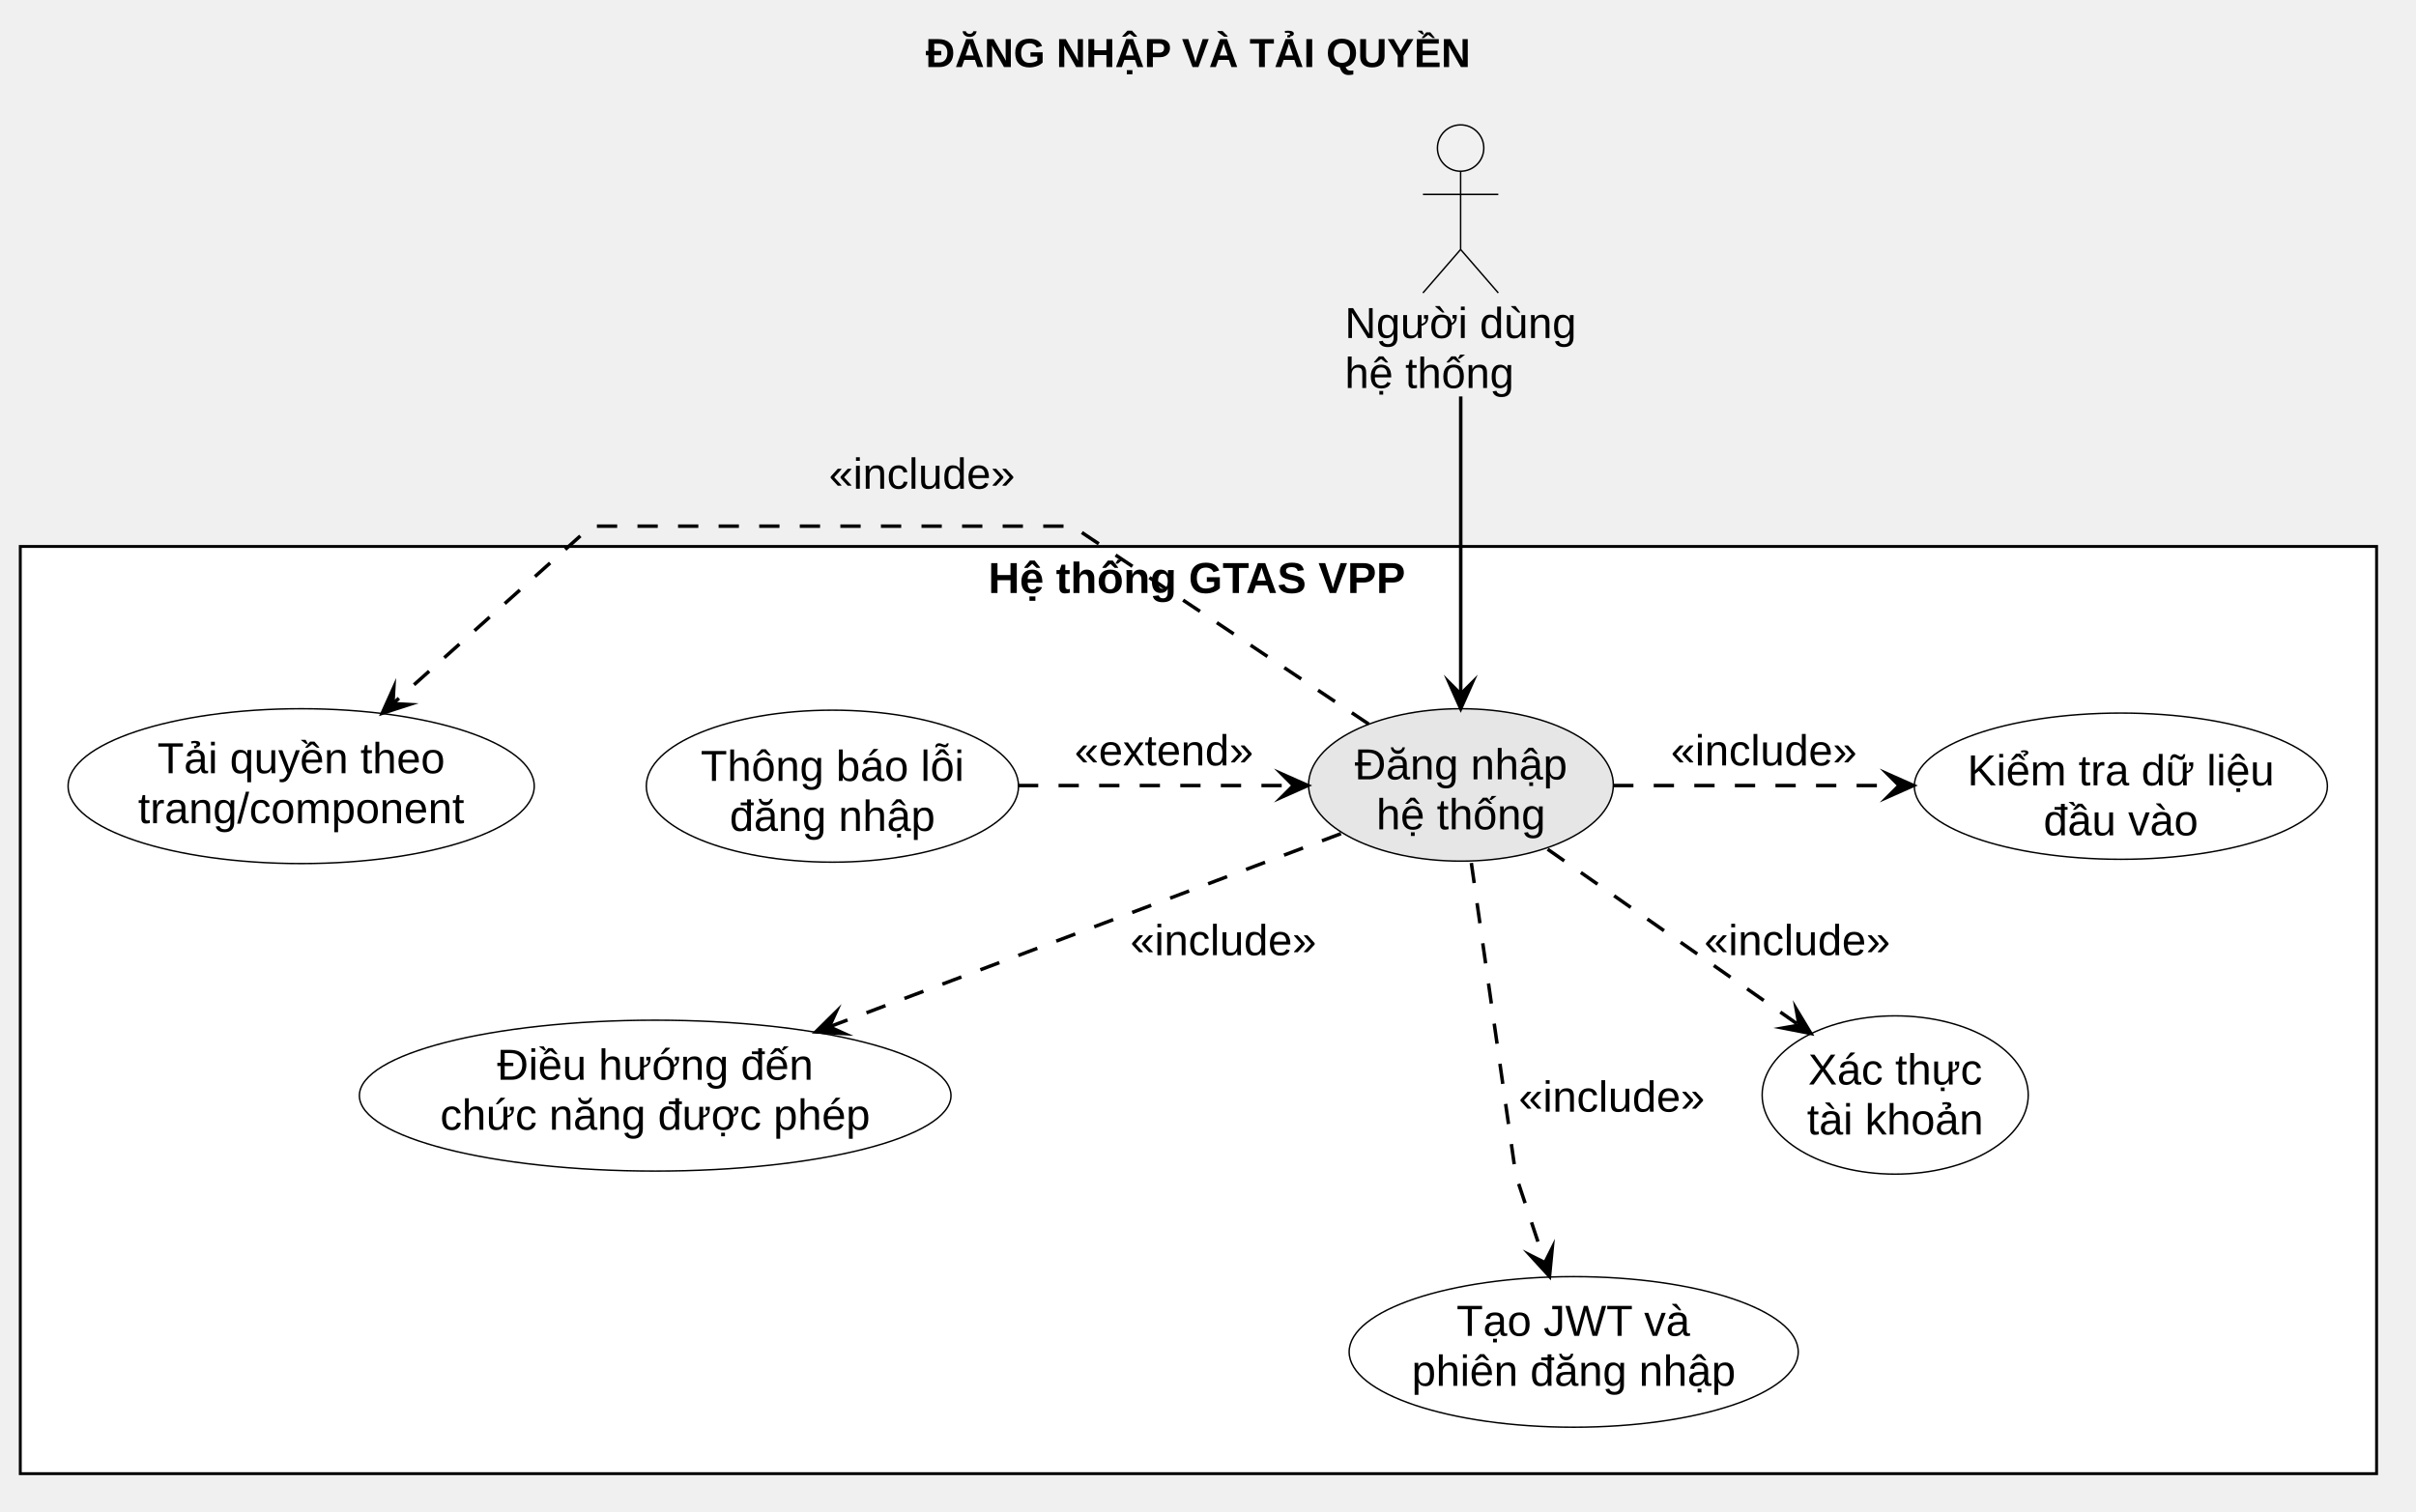
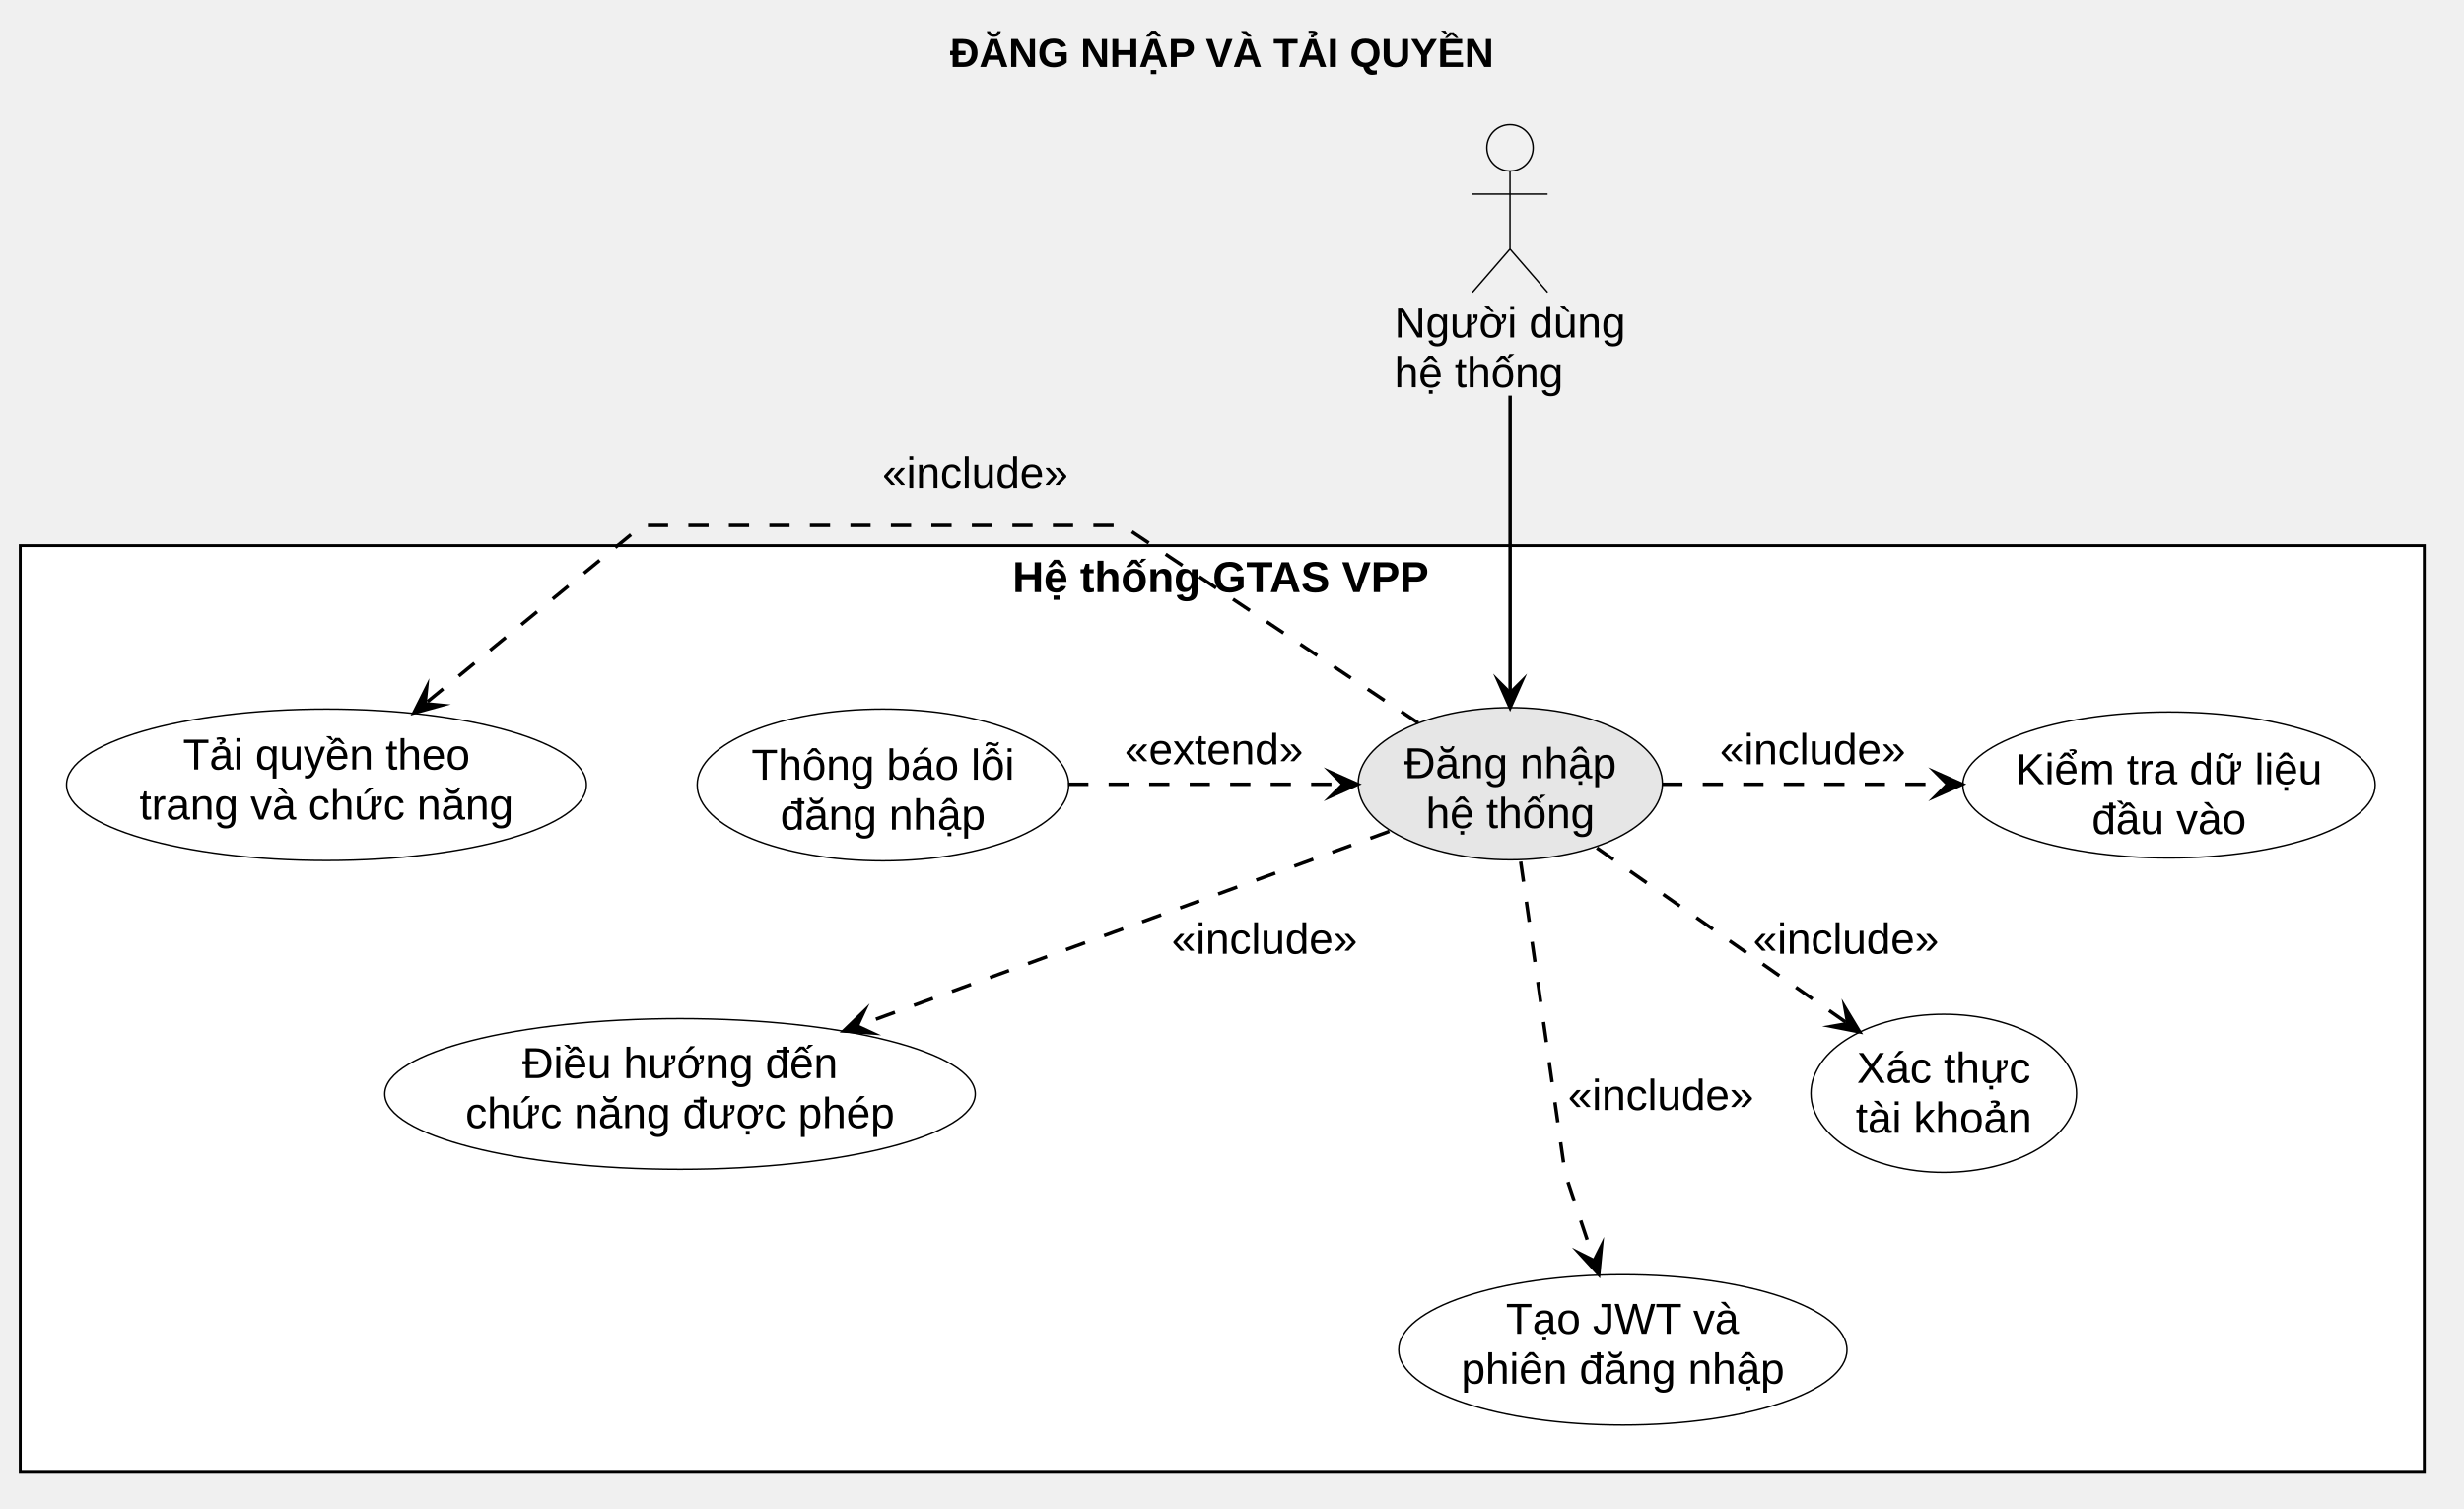
- <svg xmlns="http://www.w3.org/2000/svg" contentStyleType="text/css" data-diagram-type="DESCRIPTION" height="978.75px" preserveAspectRatio="none" style="width:1563px;height:978px;background:#FFFFFF;" version="1.1" viewBox="0 0 1563 978" width="1563.75px" zoomAndPan="magnify">
+ <svg xmlns="http://www.w3.org/2000/svg" contentStyleType="text/css" data-diagram-type="DESCRIPTION" height="978.75px" preserveAspectRatio="none" style="width:1597px;height:978px;background:#FFFFFF;" version="1.1" viewBox="0 0 1597 978" width="1597.5px" zoomAndPan="magnify">
  <defs />
  <g>
    <g class="title" data-source-line="2">
-       <text fill="#000000" font-family="Arial" font-size="26.25" font-weight="700" lengthAdjust="spacing" textLength="352.94" x="598.843" y="43.372">ĐĂNG NHẬP VÀ TẢI QUYỀN</text>
+       <text fill="#000000" font-family="Arial" font-size="26.25" font-weight="700" lengthAdjust="spacing" textLength="352.94" x="615.718" y="43.372">ĐĂNG NHẬP VÀ TẢI QUYỀN</text>
    </g>
    <g class="cluster" data-qualified-name="H. th.ng GTAS VPP" data-source-line="6" id="ent0002">
-       <rect fill="#FFFFFF" height="600" style="stroke:#000000;stroke-width:1.875;" width="1524.375" x="13.125" y="353.622" />
-       <text fill="#000000" font-family="Arial" font-size="28.125" font-weight="700" lengthAdjust="spacing" textLength="271.884" x="639.37" y="383.753">Hệ thống GTAS VPP</text>
+       <rect fill="#FFFFFF" height="600" style="stroke:#000000;stroke-width:1.875;" width="1558.125" x="13.125" y="353.622" />
+       <text fill="#000000" font-family="Arial" font-size="28.125" font-weight="700" lengthAdjust="spacing" textLength="271.884" x="656.245" y="383.753">Hệ thống GTAS VPP</text>
    </g>
    <g class="entity" data-qualified-name="H. th.ng GTAS VPP.Login" data-source-line="7" id="ent0003">
-       <ellipse cx="945.139" cy="507.936" fill="#E6E6E6" rx="98.577" ry="49.314" style="stroke:#000000;stroke-width:0.938;" />
-       <text fill="#000000" font-family="Arial" font-size="28.125" lengthAdjust="spacing" textLength="137.618" x="876.331" y="504.342">Đăng nhập</text>
-       <text fill="#000000" font-family="Arial" font-size="28.125" lengthAdjust="spacing" textLength="109.479" x="890.4" y="536.683">hệ thống</text>
+       <ellipse cx="978.889" cy="507.936" fill="#E6E6E6" rx="98.577" ry="49.314" style="stroke:#000000;stroke-width:0.938;" />
+       <text fill="#000000" font-family="Arial" font-size="28.125" lengthAdjust="spacing" textLength="137.618" x="910.081" y="504.342">Đăng nhập</text>
+       <text fill="#000000" font-family="Arial" font-size="28.125" lengthAdjust="spacing" textLength="109.479" x="924.15" y="536.683">hệ thống</text>
    </g>
    <g class="entity" data-qualified-name="H. th.ng GTAS VPP.Validate" data-source-line="8" id="ent0004">
-       <ellipse cx="1372.065" cy="508.751" fill="#FFFFFF" rx="133.627" ry="47.316" style="stroke:#000000;stroke-width:0.938;" />
-       <text fill="#000000" font-family="Arial" font-size="28.125" lengthAdjust="spacing" textLength="198.592" x="1272.769" y="508.22">Kiểm tra dữ liệu</text>
-       <text fill="#000000" font-family="Arial" font-size="28.125" lengthAdjust="spacing" textLength="100.085" x="1322.022" y="540.561">đầu vào</text>
+       <ellipse cx="1405.815" cy="508.751" fill="#FFFFFF" rx="133.627" ry="47.316" style="stroke:#000000;stroke-width:0.938;" />
+       <text fill="#000000" font-family="Arial" font-size="28.125" lengthAdjust="spacing" textLength="198.592" x="1306.519" y="508.22">Kiểm tra dữ liệu</text>
+       <text fill="#000000" font-family="Arial" font-size="28.125" lengthAdjust="spacing" textLength="100.085" x="1355.772" y="540.561">đầu vào</text>
    </g>
    <g class="entity" data-qualified-name="H. th.ng GTAS VPP.Authenticate" data-source-line="9" id="ent0005">
-       <ellipse cx="1226.073" cy="708.583" fill="#FFFFFF" rx="86.073" ry="51.211" style="stroke:#000000;stroke-width:0.938;" />
-       <text fill="#000000" font-family="Arial" font-size="28.125" lengthAdjust="spacing" textLength="112.624" x="1169.761" y="701.806">Xác thực</text>
-       <text fill="#000000" font-family="Arial" font-size="28.125" lengthAdjust="spacing" textLength="114.148" x="1168.999" y="734.147">tài khoản</text>
+       <ellipse cx="1259.823" cy="708.583" fill="#FFFFFF" rx="86.073" ry="51.211" style="stroke:#000000;stroke-width:0.938;" />
+       <text fill="#000000" font-family="Arial" font-size="28.125" lengthAdjust="spacing" textLength="112.624" x="1203.511" y="701.806">Xác thực</text>
+       <text fill="#000000" font-family="Arial" font-size="28.125" lengthAdjust="spacing" textLength="114.148" x="1202.749" y="734.147">tài khoản</text>
    </g>
    <g class="entity" data-qualified-name="H. th.ng GTAS VPP.Session" data-source-line="10" id="ent0006">
-       <ellipse cx="1018.078" cy="874.845" fill="#FFFFFF" rx="145.265" ry="48.722" style="stroke:#000000;stroke-width:0.938;" />
-       <text fill="#000000" font-family="Arial" font-size="28.125" lengthAdjust="spacing" textLength="151.584" x="942.286" y="864.427">Tạo JWT và</text>
-       <text fill="#000000" font-family="Arial" font-size="28.125" lengthAdjust="spacing" textLength="209.578" x="913.289" y="896.768">phiên đăng nhập</text>
+       <ellipse cx="1051.828" cy="874.845" fill="#FFFFFF" rx="145.265" ry="48.722" style="stroke:#000000;stroke-width:0.938;" />
+       <text fill="#000000" font-family="Arial" font-size="28.125" lengthAdjust="spacing" textLength="151.584" x="976.036" y="864.427">Tạo JWT và</text>
+       <text fill="#000000" font-family="Arial" font-size="28.125" lengthAdjust="spacing" textLength="209.578" x="947.039" y="896.768">phiên đăng nhập</text>
    </g>
    <g class="entity" data-qualified-name="H. th.ng GTAS VPP.Permissions" data-source-line="11" id="ent0007">
-       <ellipse cx="194.841" cy="508.728" fill="#FFFFFF" rx="150.778" ry="50.106" style="stroke:#000000;stroke-width:0.938;" />
-       <text fill="#000000" font-family="Arial" font-size="28.125" lengthAdjust="spacing" textLength="186.067" x="101.807" y="500.363">Tải quyền theo</text>
-       <text fill="#000000" font-family="Arial" font-size="28.125" lengthAdjust="spacing" textLength="211.075" x="89.303" y="532.705">trang/component</text>
+       <ellipse cx="211.597" cy="508.637" fill="#FFFFFF" rx="168.472" ry="49.077" style="stroke:#000000;stroke-width:0.938;" />
+       <text fill="#000000" font-family="Arial" font-size="28.125" lengthAdjust="spacing" textLength="186.067" x="118.564" y="498.752">Tải quyền theo</text>
+       <text fill="#000000" font-family="Arial" font-size="28.125" lengthAdjust="spacing" textLength="242.413" x="90.391" y="531.093">trang và chức năng</text>
    </g>
    <g class="entity" data-qualified-name="H. th.ng GTAS VPP.Redirect" data-source-line="12" id="ent0008">
-       <ellipse cx="423.864" cy="709.003" fill="#FFFFFF" rx="191.364" ry="48.818" style="stroke:#000000;stroke-width:0.938;" />
-       <text fill="#000000" font-family="Arial" font-size="28.125" lengthAdjust="spacing" textLength="204.593" x="321.567" y="698.73">Điều hướng đến</text>
-       <text fill="#000000" font-family="Arial" font-size="28.125" lengthAdjust="spacing" textLength="278.146" x="284.791" y="731.071">chức năng được phép</text>
+       <ellipse cx="440.739" cy="709.003" fill="#FFFFFF" rx="191.364" ry="48.818" style="stroke:#000000;stroke-width:0.938;" />
+       <text fill="#000000" font-family="Arial" font-size="28.125" lengthAdjust="spacing" textLength="204.593" x="338.442" y="698.73">Điều hướng đến</text>
+       <text fill="#000000" font-family="Arial" font-size="28.125" lengthAdjust="spacing" textLength="278.146" x="301.666" y="731.071">chức năng được phép</text>
    </g>
    <g class="entity" data-qualified-name="H. th.ng GTAS VPP.Error" data-source-line="13" id="ent0009">
-       <ellipse cx="538.522" cy="508.741" fill="#FFFFFF" rx="120.397" ry="49.181" style="stroke:#000000;stroke-width:0.938;" />
-       <text fill="#000000" font-family="Arial" font-size="28.125" lengthAdjust="spacing" textLength="170.439" x="453.302" y="505.344">Thông báo lỗi</text>
-       <text fill="#000000" font-family="Arial" font-size="28.125" lengthAdjust="spacing" textLength="132.948" x="472.048" y="537.685">đăng nhập</text>
+       <ellipse cx="572.272" cy="508.741" fill="#FFFFFF" rx="120.397" ry="49.181" style="stroke:#000000;stroke-width:0.938;" />
+       <text fill="#000000" font-family="Arial" font-size="28.125" lengthAdjust="spacing" textLength="170.439" x="487.052" y="505.344">Thông báo lỗi</text>
+       <text fill="#000000" font-family="Arial" font-size="28.125" lengthAdjust="spacing" textLength="132.948" x="505.798" y="537.685">đăng nhập</text>
    </g>
    <g class="entity" data-qualified-name="User" data-source-line="4" id="ent0001">
-       <ellipse cx="944.927" cy="95.81" fill="#F1F1F1" rx="15" ry="15" style="stroke:#000000;stroke-width:0.938;" />
-       <path d="M944.927,110.81 L944.927,161.435 M920.552,125.81 L969.302,125.81 M944.927,161.435 L920.552,189.56 M944.927,161.435 L969.302,189.56" fill="none" style="stroke:#000000;stroke-width:0.938;" />
-       <text fill="#000000" font-family="Arial" font-size="28.125" lengthAdjust="spacing" textLength="149.853" x="870" y="218.753">Người dùng</text>
-       <text fill="#000000" font-family="Arial" font-size="28.125" lengthAdjust="spacing" textLength="109.479" x="870" y="251.094">hệ thống</text>
+       <ellipse cx="978.677" cy="95.81" fill="#F1F1F1" rx="15" ry="15" style="stroke:#000000;stroke-width:0.938;" />
+       <path d="M978.677,110.81 L978.677,161.435 M954.302,125.81 L1003.052,125.81 M978.677,161.435 L954.302,189.56 M978.677,161.435 L1003.052,189.56" fill="none" style="stroke:#000000;stroke-width:0.938;" />
+       <text fill="#000000" font-family="Arial" font-size="28.125" lengthAdjust="spacing" textLength="149.853" x="903.75" y="218.753">Người dùng</text>
+       <text fill="#000000" font-family="Arial" font-size="28.125" lengthAdjust="spacing" textLength="109.479" x="903.75" y="251.094">hệ thống</text>
    </g>
    <g class="link" data-entity-1="ent0003" data-entity-2="ent0004" data-link-type="dependency" data-source-line="16" id="lnk11">
-       <path d="M1043.606,508.31 C1101.319,508.31 1165.594,508.31 1228.575,508.31" fill="none" id="Login-to-Validate" style="stroke:#000000;stroke-width:2.25;stroke-dasharray:13.125,13.125;" />
-       <polygon fill="#000000" points="1237.95,508.31,1221.075,500.81,1228.575,508.31,1221.075,515.81,1237.95,508.31" style="stroke:#000000;stroke-width:2.25;stroke-linejoin:miter;stroke-miterlimit:10;" />
-       <text fill="#000000" font-family="Arial" font-size="28.125" lengthAdjust="spacing" textLength="120.41" x="1080.938" y="495.316">«include»</text>
+       <path d="M1077.356,508.31 C1135.069,508.31 1199.344,508.31 1262.325,508.31" fill="none" id="Login-to-Validate" style="stroke:#000000;stroke-width:2.25;stroke-dasharray:13.125,13.125;" />
+       <polygon fill="#000000" points="1271.7,508.31,1254.825,500.81,1262.325,508.31,1254.825,515.81,1271.7,508.31" style="stroke:#000000;stroke-width:2.25;stroke-linejoin:miter;stroke-miterlimit:10;" />
+       <text fill="#000000" font-family="Arial" font-size="28.125" lengthAdjust="spacing" textLength="120.41" x="1114.688" y="495.316">«include»</text>
    </g>
    <g class="link" data-entity-1="ent0003" data-entity-2="ent0005" data-link-type="dependency" data-source-line="17" id="lnk12">
-       <path d="M1001.231,549.56 C1050.769,584.229 1114.789,629.046 1163.857,663.396" fill="none" id="Login-to-Authenticate" style="stroke:#000000;stroke-width:2.25;stroke-dasharray:13.125,13.125;" />
-       <polygon fill="#000000" points="1171.537,668.772,1162.014,652.951,1163.857,663.396,1153.412,665.239,1171.537,668.772" style="stroke:#000000;stroke-width:2.25;stroke-linejoin:miter;stroke-miterlimit:10;" />
-       <text fill="#000000" font-family="Arial" font-size="28.125" lengthAdjust="spacing" textLength="120.41" x="1102.5" y="618.128">«include»</text>
+       <path d="M1034.981,549.56 C1084.519,584.229 1148.539,629.046 1197.607,663.396" fill="none" id="Login-to-Authenticate" style="stroke:#000000;stroke-width:2.25;stroke-dasharray:13.125,13.125;" />
+       <polygon fill="#000000" points="1205.287,668.772,1195.764,652.951,1197.607,663.396,1187.162,665.239,1205.287,668.772" style="stroke:#000000;stroke-width:2.25;stroke-linejoin:miter;stroke-miterlimit:10;" />
+       <text fill="#000000" font-family="Arial" font-size="28.125" lengthAdjust="spacing" textLength="120.41" x="1136.25" y="618.128">«include»</text>
    </g>
    <g class="link" data-entity-1="ent0003" data-entity-2="ent0006" data-link-type="dependency" data-source-line="18" id="lnk13">
-       <path d="M951.862,558.447 C962.212,631.179 980.625,760.497 980.625,760.497 C980.625,760.497 989.192,786.216 999.467,817.041" fill="none" id="Login-to-Session" style="stroke:#000000;stroke-width:2.25;stroke-dasharray:13.125,13.125;" />
-       <polygon fill="#000000" points="1002.431,825.935,1004.21,807.554,999.467,817.041,989.98,812.298,1002.431,825.935" style="stroke:#000000;stroke-width:2.25;stroke-linejoin:miter;stroke-miterlimit:10;" />
-       <text fill="#000000" font-family="Arial" font-size="28.125" lengthAdjust="spacing" textLength="120.41" x="982.5" y="719.378">«include»</text>
+       <path d="M985.612,558.447 C995.962,631.179 1014.375,760.497 1014.375,760.497 C1014.375,760.497 1022.942,786.216 1033.217,817.041" fill="none" id="Login-to-Session" style="stroke:#000000;stroke-width:2.25;stroke-dasharray:13.125,13.125;" />
+       <polygon fill="#000000" points="1036.181,825.935,1037.96,807.554,1033.217,817.041,1023.73,812.298,1036.181,825.935" style="stroke:#000000;stroke-width:2.25;stroke-linejoin:miter;stroke-miterlimit:10;" />
+       <text fill="#000000" font-family="Arial" font-size="28.125" lengthAdjust="spacing" textLength="120.41" x="1016.25" y="719.378">«include»</text>
    </g>
    <g class="link" data-entity-1="ent0003" data-entity-2="ent0007" data-link-type="dependency" data-source-line="19" id="lnk14">
-       <path d="M885.45,468.541 C811.163,418.91 693.75,340.497 693.75,340.497 C693.75,340.497 382.5,340.497 382.5,340.497 C382.5,340.497 309.685,405.663 254.222,455.313" fill="none" id="Login-to-Permissions" style="stroke:#000000;stroke-width:2.25;stroke-dasharray:13.125,13.125;" />
-       <polygon fill="#000000" points="247.238,461.566,264.813,455.899,254.222,455.313,254.808,444.723,247.238,461.566" style="stroke:#000000;stroke-width:2.25;stroke-linejoin:miter;stroke-miterlimit:10;" />
-       <text fill="#000000" font-family="Arial" font-size="28.125" lengthAdjust="spacing" textLength="120.41" x="536.25" y="316.253">«include»</text>
+       <path d="M919.2,468.541 C844.913,418.91 727.5,340.497 727.5,340.497 C727.5,340.497 416.25,340.497 416.25,340.497 C416.25,340.497 336.009,406.399 275.502,456.068" fill="none" id="Login-to-Permissions" style="stroke:#000000;stroke-width:2.25;stroke-dasharray:13.125,13.125;" />
+       <polygon fill="#000000" points="268.256,462.016,286.058,457.106,275.502,456.068,276.541,445.512,268.256,462.016" style="stroke:#000000;stroke-width:2.25;stroke-linejoin:miter;stroke-miterlimit:10;" />
+       <text fill="#000000" font-family="Arial" font-size="28.125" lengthAdjust="spacing" textLength="120.41" x="571.875" y="316.253">«include»</text>
    </g>
    <g class="link" data-entity-1="ent0003" data-entity-2="ent0008" data-link-type="dependency" data-source-line="20" id="lnk15">
-       <path d="M867.525,539.454 C777.337,573.504 636.764,626.61 536.527,664.466" fill="none" id="Login-to-Redirect" style="stroke:#000000;stroke-width:2.25;stroke-dasharray:13.125,13.125;" />
-       <polygon fill="#000000" points="527.756,667.779,546.193,668.833,536.527,664.466,540.893,654.8,527.756,667.779" style="stroke:#000000;stroke-width:2.25;stroke-linejoin:miter;stroke-miterlimit:10;" />
-       <text fill="#000000" font-family="Arial" font-size="28.125" lengthAdjust="spacing" textLength="120.41" x="731.25" y="618.128">«include»</text>
+       <path d="M900.506,538.816 C807.225,572.941 659.71,626.907 555.592,665.007" fill="none" id="Login-to-Redirect" style="stroke:#000000;stroke-width:2.25;stroke-dasharray:13.125,13.125;" />
+       <polygon fill="#000000" points="546.788,668.229,565.212,669.473,555.592,665.007,560.058,655.386,546.788,668.229" style="stroke:#000000;stroke-width:2.25;stroke-linejoin:miter;stroke-miterlimit:10;" />
+       <text fill="#000000" font-family="Arial" font-size="28.125" lengthAdjust="spacing" textLength="120.41" x="759.375" y="618.128">«include»</text>
    </g>
    <g class="link" data-entity-1="ent0009" data-entity-2="ent0003" data-link-type="dependency" data-source-line="21" id="lnk16">
-       <path d="M658.556,508.31 C718.312,508.31 780.225,508.31 836.719,508.31" fill="none" id="Error-to-Login" style="stroke:#000000;stroke-width:2.25;stroke-dasharray:13.125,13.125;" />
-       <polygon fill="#000000" points="846.094,508.31,829.219,500.81,836.719,508.31,829.219,515.81,846.094,508.31" style="stroke:#000000;stroke-width:2.25;stroke-linejoin:miter;stroke-miterlimit:10;" />
-       <text fill="#000000" font-family="Arial" font-size="28.125" lengthAdjust="spacing" textLength="115.727" x="695.156" y="495.316">«extend»</text>
+       <path d="M692.306,508.31 C752.062,508.31 813.975,508.31 870.469,508.31" fill="none" id="Error-to-Login" style="stroke:#000000;stroke-width:2.25;stroke-dasharray:13.125,13.125;" />
+       <polygon fill="#000000" points="879.844,508.31,862.969,500.81,870.469,508.31,862.969,515.81,879.844,508.31" style="stroke:#000000;stroke-width:2.25;stroke-linejoin:miter;stroke-miterlimit:10;" />
+       <text fill="#000000" font-family="Arial" font-size="28.125" lengthAdjust="spacing" textLength="115.727" x="728.906" y="495.316">«extend»</text>
    </g>
    <g class="link" data-entity-1="ent0001" data-entity-2="ent0003" data-link-type="dependency" data-source-line="28" id="lnk20">
-       <path d="M945,256.554 C945,320.81 945,396.672 945,449.154" fill="none" id="User-to-Login" style="stroke:#000000;stroke-width:2.25;" />
-       <polygon fill="#000000" points="945,458.529,952.5,441.654,945,449.154,937.5,441.654,945,458.529" style="stroke:#000000;stroke-width:2.25;stroke-linejoin:miter;stroke-miterlimit:10;" />
+       <path d="M978.75,256.554 C978.75,320.81 978.75,396.672 978.75,449.154" fill="none" id="User-to-Login" style="stroke:#000000;stroke-width:2.25;" />
+       <polygon fill="#000000" points="978.75,458.529,986.25,441.654,978.75,449.154,971.25,441.654,978.75,458.529" style="stroke:#000000;stroke-width:2.25;stroke-linejoin:miter;stroke-miterlimit:10;" />
    </g>
  </g>
</svg>
